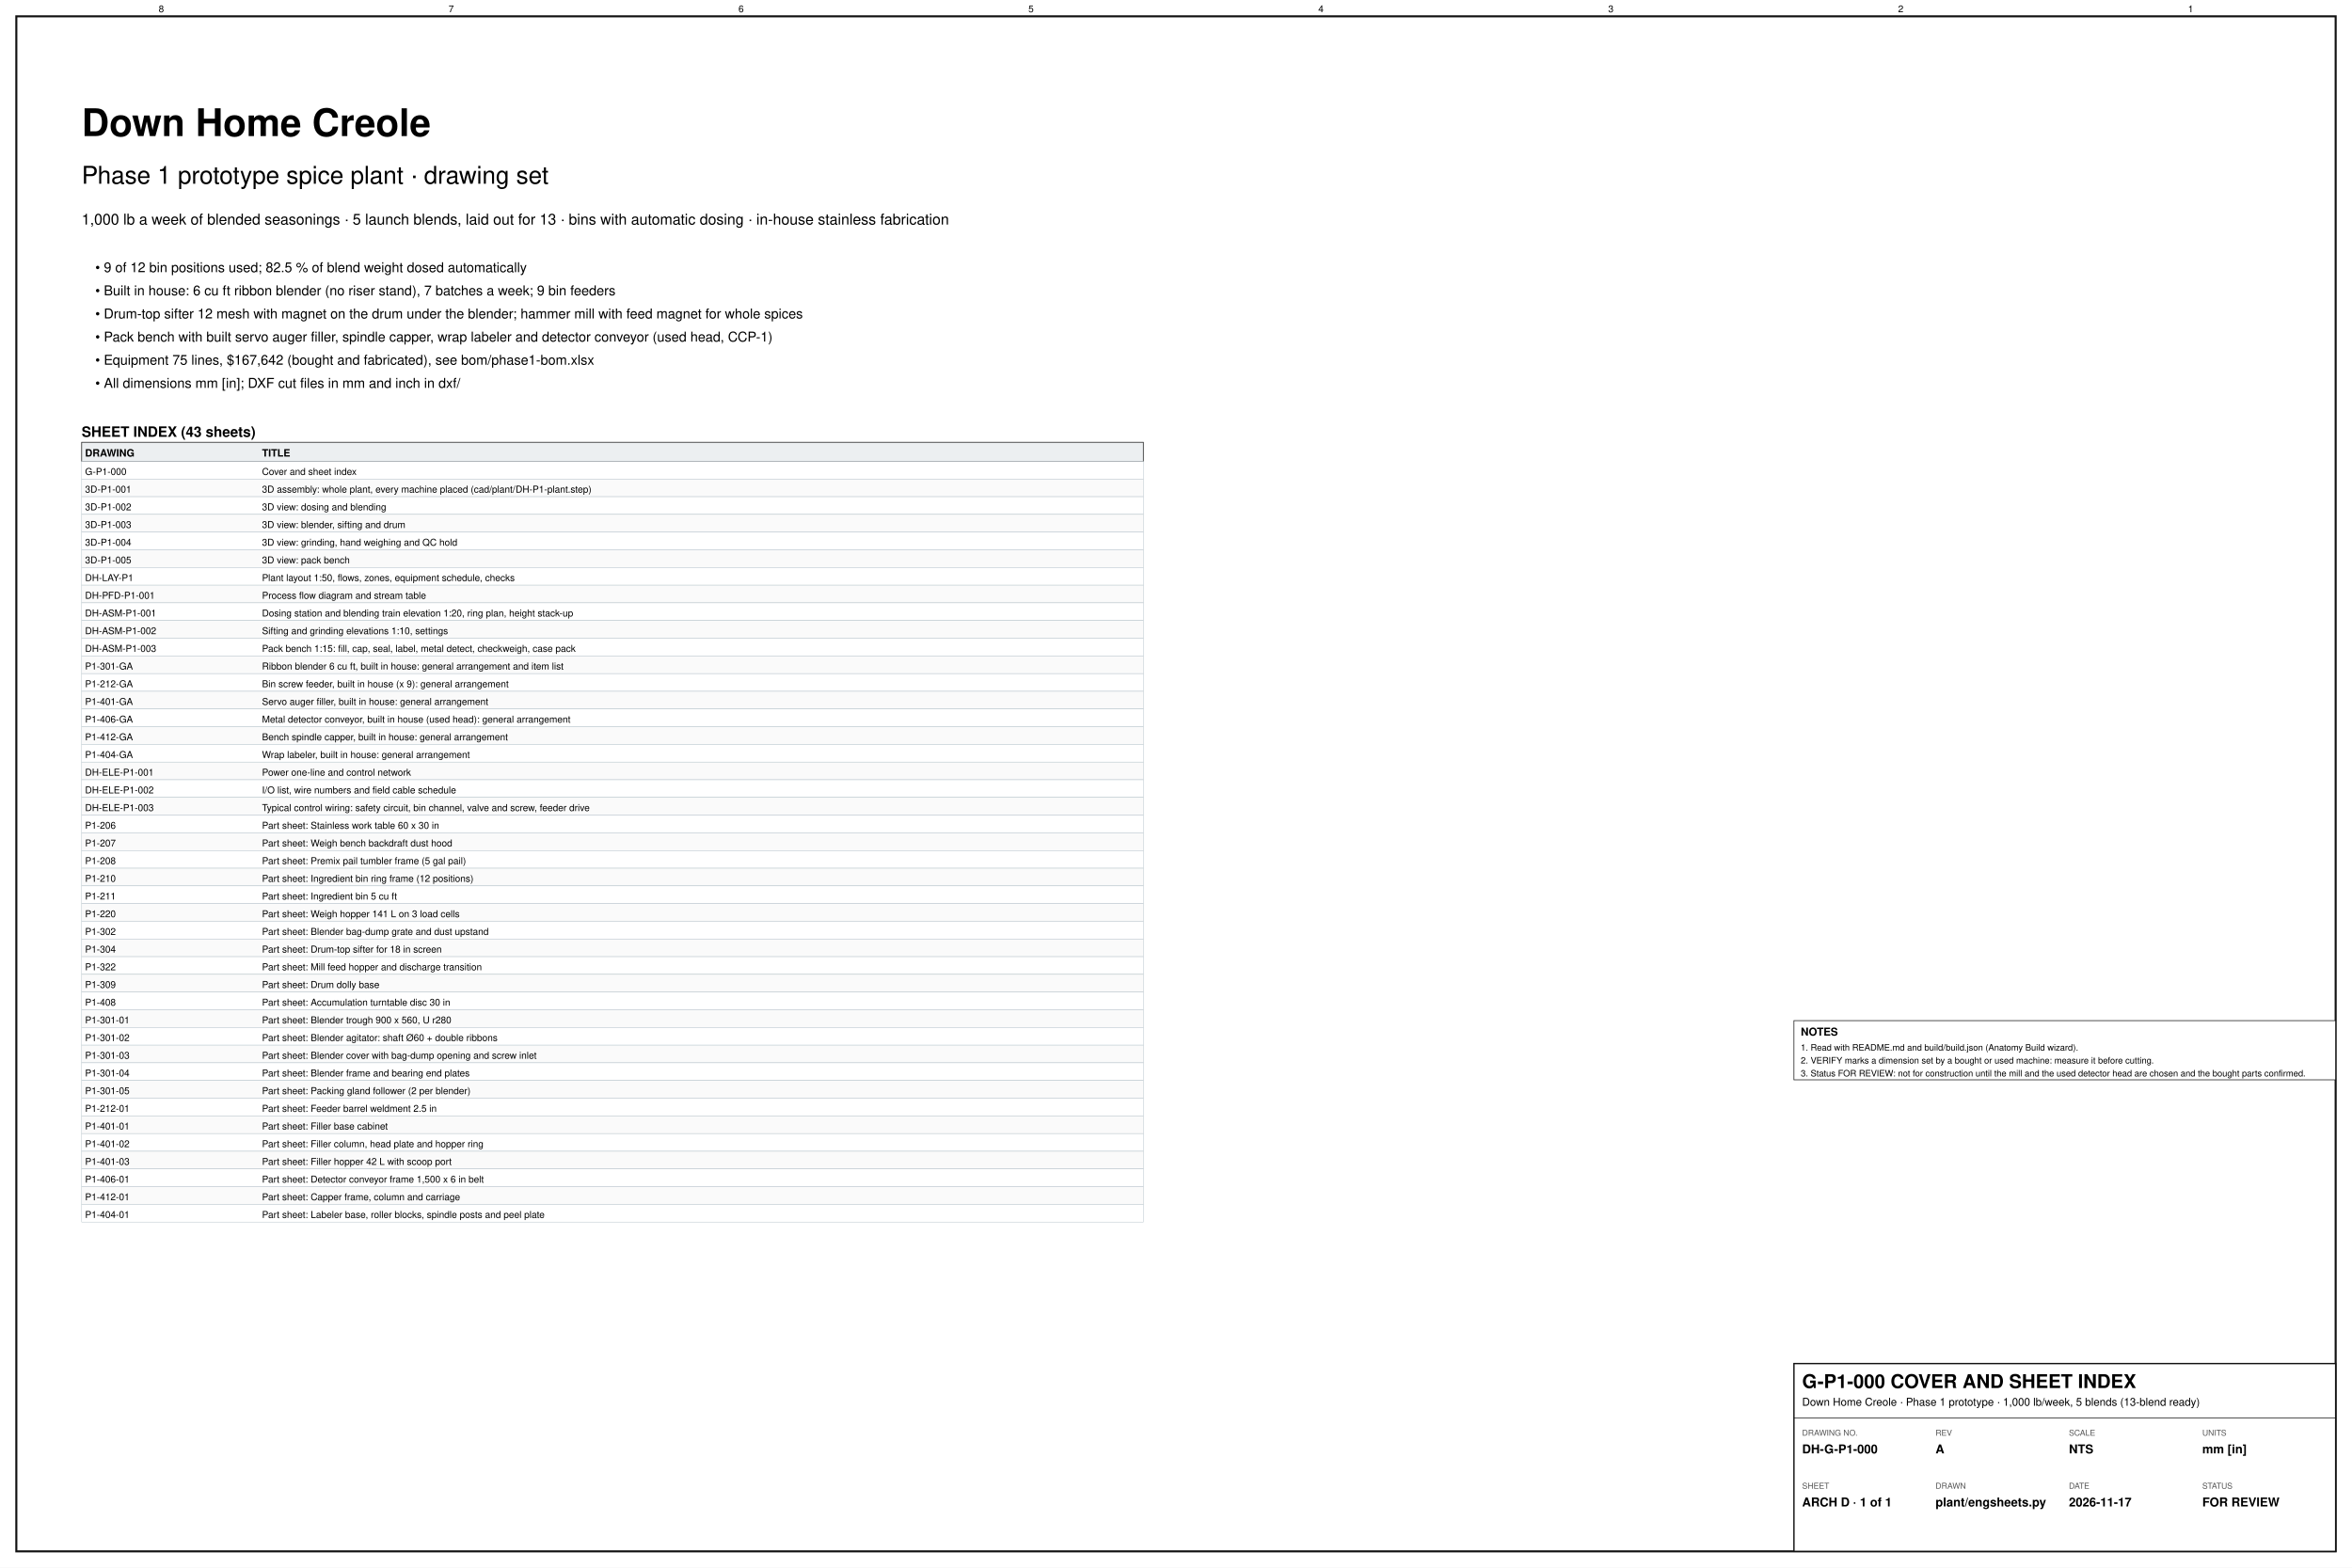
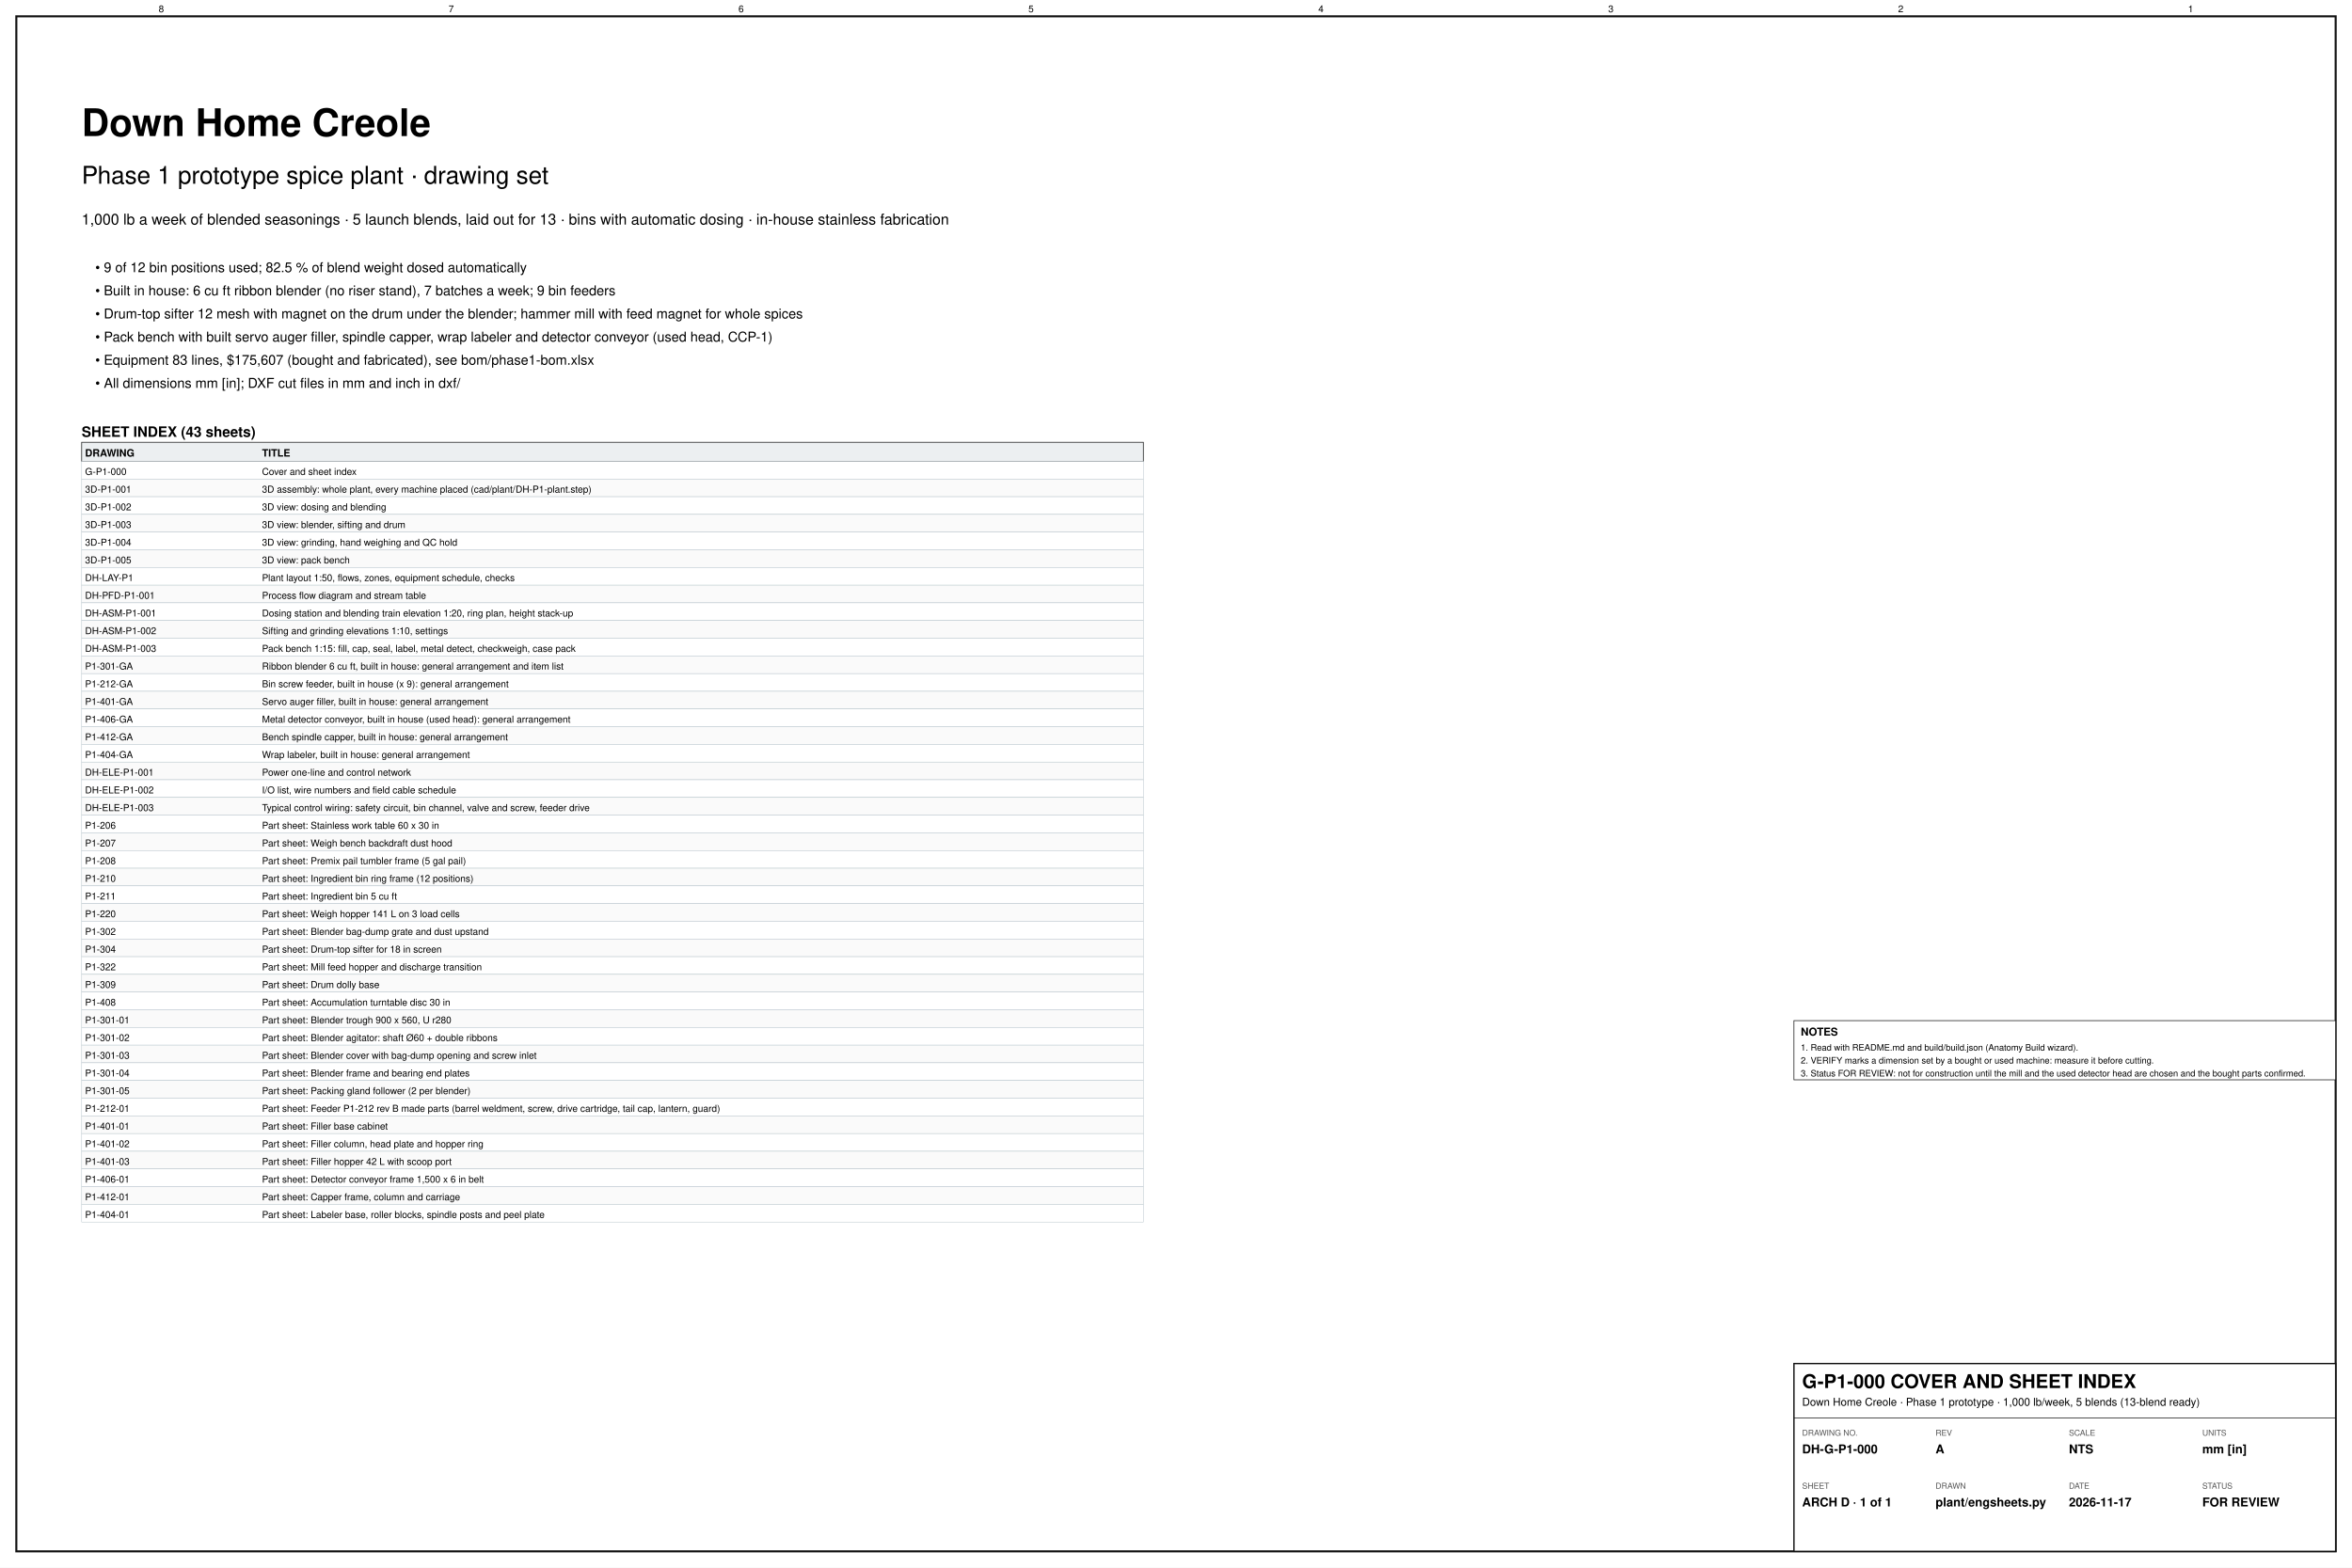
<svg xmlns="http://www.w3.org/2000/svg" width="3456" height="2304" viewBox="0 0 3456 2304" font-family="Helvetica,Arial,sans-serif">
  <rect width="100%" height="100%" fill="#fff" />
  <rect x="24" y="24" width="3408" height="2256" fill="none" stroke="#111" stroke-width="3" />
  <defs>
    <pattern id="h45" width="9" height="9" patternUnits="userSpaceOnUse" patternTransform="rotate(45)">
      <line x1="0" y1="0" x2="0" y2="9" stroke="#455a64" stroke-width="1.2" />
    </pattern>
    <pattern id="h135" width="9" height="9" patternUnits="userSpaceOnUse" patternTransform="rotate(135)">
      <line x1="0" y1="0" x2="0" y2="9" stroke="#455a64" stroke-width="1.2" />
    </pattern>
    <marker id="arr" markerWidth="12" markerHeight="10" refX="11" refY="5" orient="auto">
      <path d="M0,0 L12,5 L0,10 z" fill="#111" />
    </marker>
  </defs>
  <text x="237.0" y="18" font-size="14" text-anchor="middle">8</text>
  <text x="663.0" y="18" font-size="14" text-anchor="middle">7</text>
  <text x="1089.0" y="18" font-size="14" text-anchor="middle">6</text>
  <text x="1515.0" y="18" font-size="14" text-anchor="middle">5</text>
  <text x="1941.0" y="18" font-size="14" text-anchor="middle">4</text>
  <text x="2367.0" y="18" font-size="14" text-anchor="middle">3</text>
  <text x="2793.0" y="18" font-size="14" text-anchor="middle">2</text>
  <text x="3219.0" y="18" font-size="14" text-anchor="middle">1</text>
  <g>
    <rect x="2636" y="2004" width="796" height="276" fill="#fff" stroke="#111" stroke-width="2" />
    <text x="2648" y="2040" font-size="28" font-weight="bold">G-P1-000 COVER AND SHEET INDEX</text>
    <text x="2648" y="2066" font-size="16">Down Home Creole · Phase 1 prototype · 1,000 lb/week, 5 blends (13-blend ready)</text>
    <line x1="2636" y1="2084" x2="3432" y2="2084" stroke="#111" />
    <text x="2648" y="2110" font-size="12" fill="#555">DRAWING NO.</text>
    <text x="2648" y="2136" font-size="18" font-weight="bold">DH-G-P1-000</text>
    <text x="2844" y="2110" font-size="12" fill="#555">REV</text>
    <text x="2844" y="2136" font-size="18" font-weight="bold">A</text>
    <text x="3040" y="2110" font-size="12" fill="#555">SCALE</text>
    <text x="3040" y="2136" font-size="18" font-weight="bold">NTS</text>
    <text x="3236" y="2110" font-size="12" fill="#555">UNITS</text>
    <text x="3236" y="2136" font-size="18" font-weight="bold">mm [in]</text>
    <text x="2648" y="2188" font-size="12" fill="#555">SHEET</text>
    <text x="2648" y="2214" font-size="18" font-weight="bold">ARCH D · 1 of 1</text>
    <text x="2844" y="2188" font-size="12" fill="#555">DRAWN</text>
    <text x="2844" y="2214" font-size="18" font-weight="bold">plant/engsheets.py</text>
    <text x="3040" y="2188" font-size="12" fill="#555">DATE</text>
    <text x="3040" y="2214" font-size="18" font-weight="bold">2026-11-17</text>
    <text x="3236" y="2188" font-size="12" fill="#555">STATUS</text>
    <text x="3236" y="2214" font-size="18" font-weight="bold">FOR REVIEW</text>
  </g>
  <text x="120" y="200" font-size="56" font-weight="bold">Down Home Creole</text>
  <text x="120" y="270" font-size="36">Phase 1 prototype spice plant · drawing set</text>
  <text x="120" y="330" font-size="22">1,000 lb a week of blended seasonings · 5 launch blends, laid out for 13 · bins with automatic dosing · in-house stainless fabrication</text>
  <text x="140" y="400" font-size="20">• 9 of 12 bin positions used; 82.5 % of blend weight dosed automatically</text>
  <text x="140" y="434" font-size="20">• Built in house: 6 cu ft ribbon blender (no riser stand), 7 batches a week; 9 bin feeders</text>
  <text x="140" y="468" font-size="20">• Drum-top sifter 12 mesh with magnet on the drum under the blender; hammer mill with feed magnet for whole spices</text>
  <text x="140" y="502" font-size="20">• Pack bench with built servo auger filler, spindle capper, wrap labeler and detector conveyor (used head, CCP-1)</text>
-   <text x="140" y="536" font-size="20">• Equipment 75 lines, $167,642 (bought and fabricated), see bom/phase1-bom.xlsx</text>
+   <text x="140" y="536" font-size="20">• Equipment 83 lines, $175,607 (bought and fabricated), see bom/phase1-bom.xlsx</text>
  <text x="140" y="570" font-size="20">• All dimensions mm [in]; DXF cut files in mm and inch in dxf/</text>
  <text x="120" y="642" font-size="21" font-weight="bold">SHEET INDEX (43 sheets)</text>
  <rect x="120" y="650" width="1560" height="28" fill="#eceff1" stroke="#111" />
  <text x="125" y="671" font-size="15" font-weight="bold">DRAWING</text>
  <text x="385" y="671" font-size="15" font-weight="bold">TITLE</text>
  <rect x="120" y="678" width="1560" height="26" fill="#fff" stroke="#b0bec5" stroke-width="0.6" />
  <text x="125" y="698" font-size="14">G-P1-000</text>
  <text x="385" y="698" font-size="14">Cover and sheet index</text>
  <rect x="120" y="704" width="1560" height="26" fill="#fafafa" stroke="#b0bec5" stroke-width="0.6" />
  <text x="125" y="724" font-size="14">3D-P1-001</text>
  <text x="385" y="724" font-size="14">3D assembly: whole plant, every machine placed (cad/plant/DH-P1-plant.step)</text>
  <rect x="120" y="730" width="1560" height="26" fill="#fff" stroke="#b0bec5" stroke-width="0.6" />
  <text x="125" y="750" font-size="14">3D-P1-002</text>
  <text x="385" y="750" font-size="14">3D view: dosing and blending</text>
  <rect x="120" y="756" width="1560" height="26" fill="#fafafa" stroke="#b0bec5" stroke-width="0.6" />
  <text x="125" y="776" font-size="14">3D-P1-003</text>
  <text x="385" y="776" font-size="14">3D view: blender, sifting and drum</text>
  <rect x="120" y="782" width="1560" height="26" fill="#fff" stroke="#b0bec5" stroke-width="0.6" />
  <text x="125" y="802" font-size="14">3D-P1-004</text>
  <text x="385" y="802" font-size="14">3D view: grinding, hand weighing and QC hold</text>
  <rect x="120" y="808" width="1560" height="26" fill="#fafafa" stroke="#b0bec5" stroke-width="0.6" />
  <text x="125" y="828" font-size="14">3D-P1-005</text>
  <text x="385" y="828" font-size="14">3D view: pack bench</text>
  <rect x="120" y="834" width="1560" height="26" fill="#fff" stroke="#b0bec5" stroke-width="0.6" />
  <text x="125" y="854" font-size="14">DH-LAY-P1</text>
  <text x="385" y="854" font-size="14">Plant layout 1:50, flows, zones, equipment schedule, checks</text>
  <rect x="120" y="860" width="1560" height="26" fill="#fafafa" stroke="#b0bec5" stroke-width="0.6" />
  <text x="125" y="880" font-size="14">DH-PFD-P1-001</text>
  <text x="385" y="880" font-size="14">Process flow diagram and stream table</text>
  <rect x="120" y="886" width="1560" height="26" fill="#fff" stroke="#b0bec5" stroke-width="0.6" />
  <text x="125" y="906" font-size="14">DH-ASM-P1-001</text>
  <text x="385" y="906" font-size="14">Dosing station and blending train elevation 1:20, ring plan, height stack-up</text>
  <rect x="120" y="912" width="1560" height="26" fill="#fafafa" stroke="#b0bec5" stroke-width="0.6" />
  <text x="125" y="932" font-size="14">DH-ASM-P1-002</text>
  <text x="385" y="932" font-size="14">Sifting and grinding elevations 1:10, settings</text>
  <rect x="120" y="938" width="1560" height="26" fill="#fff" stroke="#b0bec5" stroke-width="0.6" />
  <text x="125" y="958" font-size="14">DH-ASM-P1-003</text>
  <text x="385" y="958" font-size="14">Pack bench 1:15: fill, cap, seal, label, metal detect, checkweigh, case pack</text>
  <rect x="120" y="964" width="1560" height="26" fill="#fafafa" stroke="#b0bec5" stroke-width="0.6" />
  <text x="125" y="984" font-size="14">P1-301-GA</text>
  <text x="385" y="984" font-size="14">Ribbon blender 6 cu ft, built in house: general arrangement and item list</text>
  <rect x="120" y="990" width="1560" height="26" fill="#fff" stroke="#b0bec5" stroke-width="0.6" />
  <text x="125" y="1010" font-size="14">P1-212-GA</text>
  <text x="385" y="1010" font-size="14">Bin screw feeder, built in house (x 9): general arrangement</text>
  <rect x="120" y="1016" width="1560" height="26" fill="#fafafa" stroke="#b0bec5" stroke-width="0.6" />
  <text x="125" y="1036" font-size="14">P1-401-GA</text>
  <text x="385" y="1036" font-size="14">Servo auger filler, built in house: general arrangement</text>
  <rect x="120" y="1042" width="1560" height="26" fill="#fff" stroke="#b0bec5" stroke-width="0.6" />
  <text x="125" y="1062" font-size="14">P1-406-GA</text>
  <text x="385" y="1062" font-size="14">Metal detector conveyor, built in house (used head): general arrangement</text>
  <rect x="120" y="1068" width="1560" height="26" fill="#fafafa" stroke="#b0bec5" stroke-width="0.6" />
  <text x="125" y="1088" font-size="14">P1-412-GA</text>
  <text x="385" y="1088" font-size="14">Bench spindle capper, built in house: general arrangement</text>
  <rect x="120" y="1094" width="1560" height="26" fill="#fff" stroke="#b0bec5" stroke-width="0.6" />
  <text x="125" y="1114" font-size="14">P1-404-GA</text>
  <text x="385" y="1114" font-size="14">Wrap labeler, built in house: general arrangement</text>
  <rect x="120" y="1120" width="1560" height="26" fill="#fafafa" stroke="#b0bec5" stroke-width="0.6" />
  <text x="125" y="1140" font-size="14">DH-ELE-P1-001</text>
  <text x="385" y="1140" font-size="14">Power one-line and control network</text>
  <rect x="120" y="1146" width="1560" height="26" fill="#fff" stroke="#b0bec5" stroke-width="0.6" />
  <text x="125" y="1166" font-size="14">DH-ELE-P1-002</text>
  <text x="385" y="1166" font-size="14">I/O list, wire numbers and field cable schedule</text>
  <rect x="120" y="1172" width="1560" height="26" fill="#fafafa" stroke="#b0bec5" stroke-width="0.6" />
  <text x="125" y="1192" font-size="14">DH-ELE-P1-003</text>
  <text x="385" y="1192" font-size="14">Typical control wiring: safety circuit, bin channel, valve and screw, feeder drive</text>
  <rect x="120" y="1198" width="1560" height="26" fill="#fff" stroke="#b0bec5" stroke-width="0.6" />
  <text x="125" y="1218" font-size="14">P1-206</text>
  <text x="385" y="1218" font-size="14">Part sheet: Stainless work table 60 x 30 in</text>
  <rect x="120" y="1224" width="1560" height="26" fill="#fafafa" stroke="#b0bec5" stroke-width="0.6" />
  <text x="125" y="1244" font-size="14">P1-207</text>
  <text x="385" y="1244" font-size="14">Part sheet: Weigh bench backdraft dust hood</text>
  <rect x="120" y="1250" width="1560" height="26" fill="#fff" stroke="#b0bec5" stroke-width="0.6" />
  <text x="125" y="1270" font-size="14">P1-208</text>
  <text x="385" y="1270" font-size="14">Part sheet: Premix pail tumbler frame (5 gal pail)</text>
  <rect x="120" y="1276" width="1560" height="26" fill="#fafafa" stroke="#b0bec5" stroke-width="0.6" />
  <text x="125" y="1296" font-size="14">P1-210</text>
  <text x="385" y="1296" font-size="14">Part sheet: Ingredient bin ring frame (12 positions)</text>
  <rect x="120" y="1302" width="1560" height="26" fill="#fff" stroke="#b0bec5" stroke-width="0.6" />
  <text x="125" y="1322" font-size="14">P1-211</text>
  <text x="385" y="1322" font-size="14">Part sheet: Ingredient bin 5 cu ft</text>
  <rect x="120" y="1328" width="1560" height="26" fill="#fafafa" stroke="#b0bec5" stroke-width="0.6" />
  <text x="125" y="1348" font-size="14">P1-220</text>
  <text x="385" y="1348" font-size="14">Part sheet: Weigh hopper 141 L on 3 load cells</text>
  <rect x="120" y="1354" width="1560" height="26" fill="#fff" stroke="#b0bec5" stroke-width="0.6" />
  <text x="125" y="1374" font-size="14">P1-302</text>
  <text x="385" y="1374" font-size="14">Part sheet: Blender bag-dump grate and dust upstand</text>
  <rect x="120" y="1380" width="1560" height="26" fill="#fafafa" stroke="#b0bec5" stroke-width="0.6" />
  <text x="125" y="1400" font-size="14">P1-304</text>
  <text x="385" y="1400" font-size="14">Part sheet: Drum-top sifter for 18 in screen</text>
  <rect x="120" y="1406" width="1560" height="26" fill="#fff" stroke="#b0bec5" stroke-width="0.6" />
  <text x="125" y="1426" font-size="14">P1-322</text>
  <text x="385" y="1426" font-size="14">Part sheet: Mill feed hopper and discharge transition</text>
  <rect x="120" y="1432" width="1560" height="26" fill="#fafafa" stroke="#b0bec5" stroke-width="0.6" />
  <text x="125" y="1452" font-size="14">P1-309</text>
  <text x="385" y="1452" font-size="14">Part sheet: Drum dolly base</text>
  <rect x="120" y="1458" width="1560" height="26" fill="#fff" stroke="#b0bec5" stroke-width="0.6" />
  <text x="125" y="1478" font-size="14">P1-408</text>
  <text x="385" y="1478" font-size="14">Part sheet: Accumulation turntable disc 30 in</text>
  <rect x="120" y="1484" width="1560" height="26" fill="#fafafa" stroke="#b0bec5" stroke-width="0.6" />
  <text x="125" y="1504" font-size="14">P1-301-01</text>
  <text x="385" y="1504" font-size="14">Part sheet: Blender trough 900 x 560, U r280</text>
  <rect x="120" y="1510" width="1560" height="26" fill="#fff" stroke="#b0bec5" stroke-width="0.6" />
  <text x="125" y="1530" font-size="14">P1-301-02</text>
  <text x="385" y="1530" font-size="14">Part sheet: Blender agitator: shaft Ø60 + double ribbons</text>
  <rect x="120" y="1536" width="1560" height="26" fill="#fafafa" stroke="#b0bec5" stroke-width="0.6" />
  <text x="125" y="1556" font-size="14">P1-301-03</text>
  <text x="385" y="1556" font-size="14">Part sheet: Blender cover with bag-dump opening and screw inlet</text>
  <rect x="120" y="1562" width="1560" height="26" fill="#fff" stroke="#b0bec5" stroke-width="0.6" />
  <text x="125" y="1582" font-size="14">P1-301-04</text>
  <text x="385" y="1582" font-size="14">Part sheet: Blender frame and bearing end plates</text>
  <rect x="120" y="1588" width="1560" height="26" fill="#fafafa" stroke="#b0bec5" stroke-width="0.6" />
  <text x="125" y="1608" font-size="14">P1-301-05</text>
  <text x="385" y="1608" font-size="14">Part sheet: Packing gland follower (2 per blender)</text>
  <rect x="120" y="1614" width="1560" height="26" fill="#fff" stroke="#b0bec5" stroke-width="0.6" />
  <text x="125" y="1634" font-size="14">P1-212-01</text>
-   <text x="385" y="1634" font-size="14">Part sheet: Feeder barrel weldment 2.5 in</text>
+   <text x="385" y="1634" font-size="14">Part sheet: Feeder P1-212 rev B made parts (barrel weldment, screw, drive cartridge, tail cap, lantern, guard)</text>
  <rect x="120" y="1640" width="1560" height="26" fill="#fafafa" stroke="#b0bec5" stroke-width="0.6" />
  <text x="125" y="1660" font-size="14">P1-401-01</text>
  <text x="385" y="1660" font-size="14">Part sheet: Filler base cabinet</text>
  <rect x="120" y="1666" width="1560" height="26" fill="#fff" stroke="#b0bec5" stroke-width="0.6" />
  <text x="125" y="1686" font-size="14">P1-401-02</text>
  <text x="385" y="1686" font-size="14">Part sheet: Filler column, head plate and hopper ring</text>
  <rect x="120" y="1692" width="1560" height="26" fill="#fafafa" stroke="#b0bec5" stroke-width="0.6" />
  <text x="125" y="1712" font-size="14">P1-401-03</text>
  <text x="385" y="1712" font-size="14">Part sheet: Filler hopper 42 L with scoop port</text>
  <rect x="120" y="1718" width="1560" height="26" fill="#fff" stroke="#b0bec5" stroke-width="0.6" />
  <text x="125" y="1738" font-size="14">P1-406-01</text>
  <text x="385" y="1738" font-size="14">Part sheet: Detector conveyor frame 1,500 x 6 in belt</text>
  <rect x="120" y="1744" width="1560" height="26" fill="#fafafa" stroke="#b0bec5" stroke-width="0.6" />
  <text x="125" y="1764" font-size="14">P1-412-01</text>
  <text x="385" y="1764" font-size="14">Part sheet: Capper frame, column and carriage</text>
  <rect x="120" y="1770" width="1560" height="26" fill="#fff" stroke="#b0bec5" stroke-width="0.6" />
  <text x="125" y="1790" font-size="14">P1-404-01</text>
  <text x="385" y="1790" font-size="14">Part sheet: Labeler base, roller blocks, spindle posts and peel plate</text>
  <rect x="2636" y="1500" width="796" height="87" fill="#fff" stroke="#111" />
  <text x="2646" y="1522" font-size="16" font-weight="bold">NOTES</text>
  <text x="2646" y="1544" font-size="13">1. Read with README.md and build/build.json (Anatomy Build wizard).</text>
  <text x="2646" y="1563" font-size="13">2. VERIFY marks a dimension set by a bought or used machine: measure it before cutting.</text>
  <text x="2646" y="1582" font-size="13">3. Status FOR REVIEW: not for construction until the mill and the used detector head are chosen and the bought parts confirmed.</text>
</svg>
